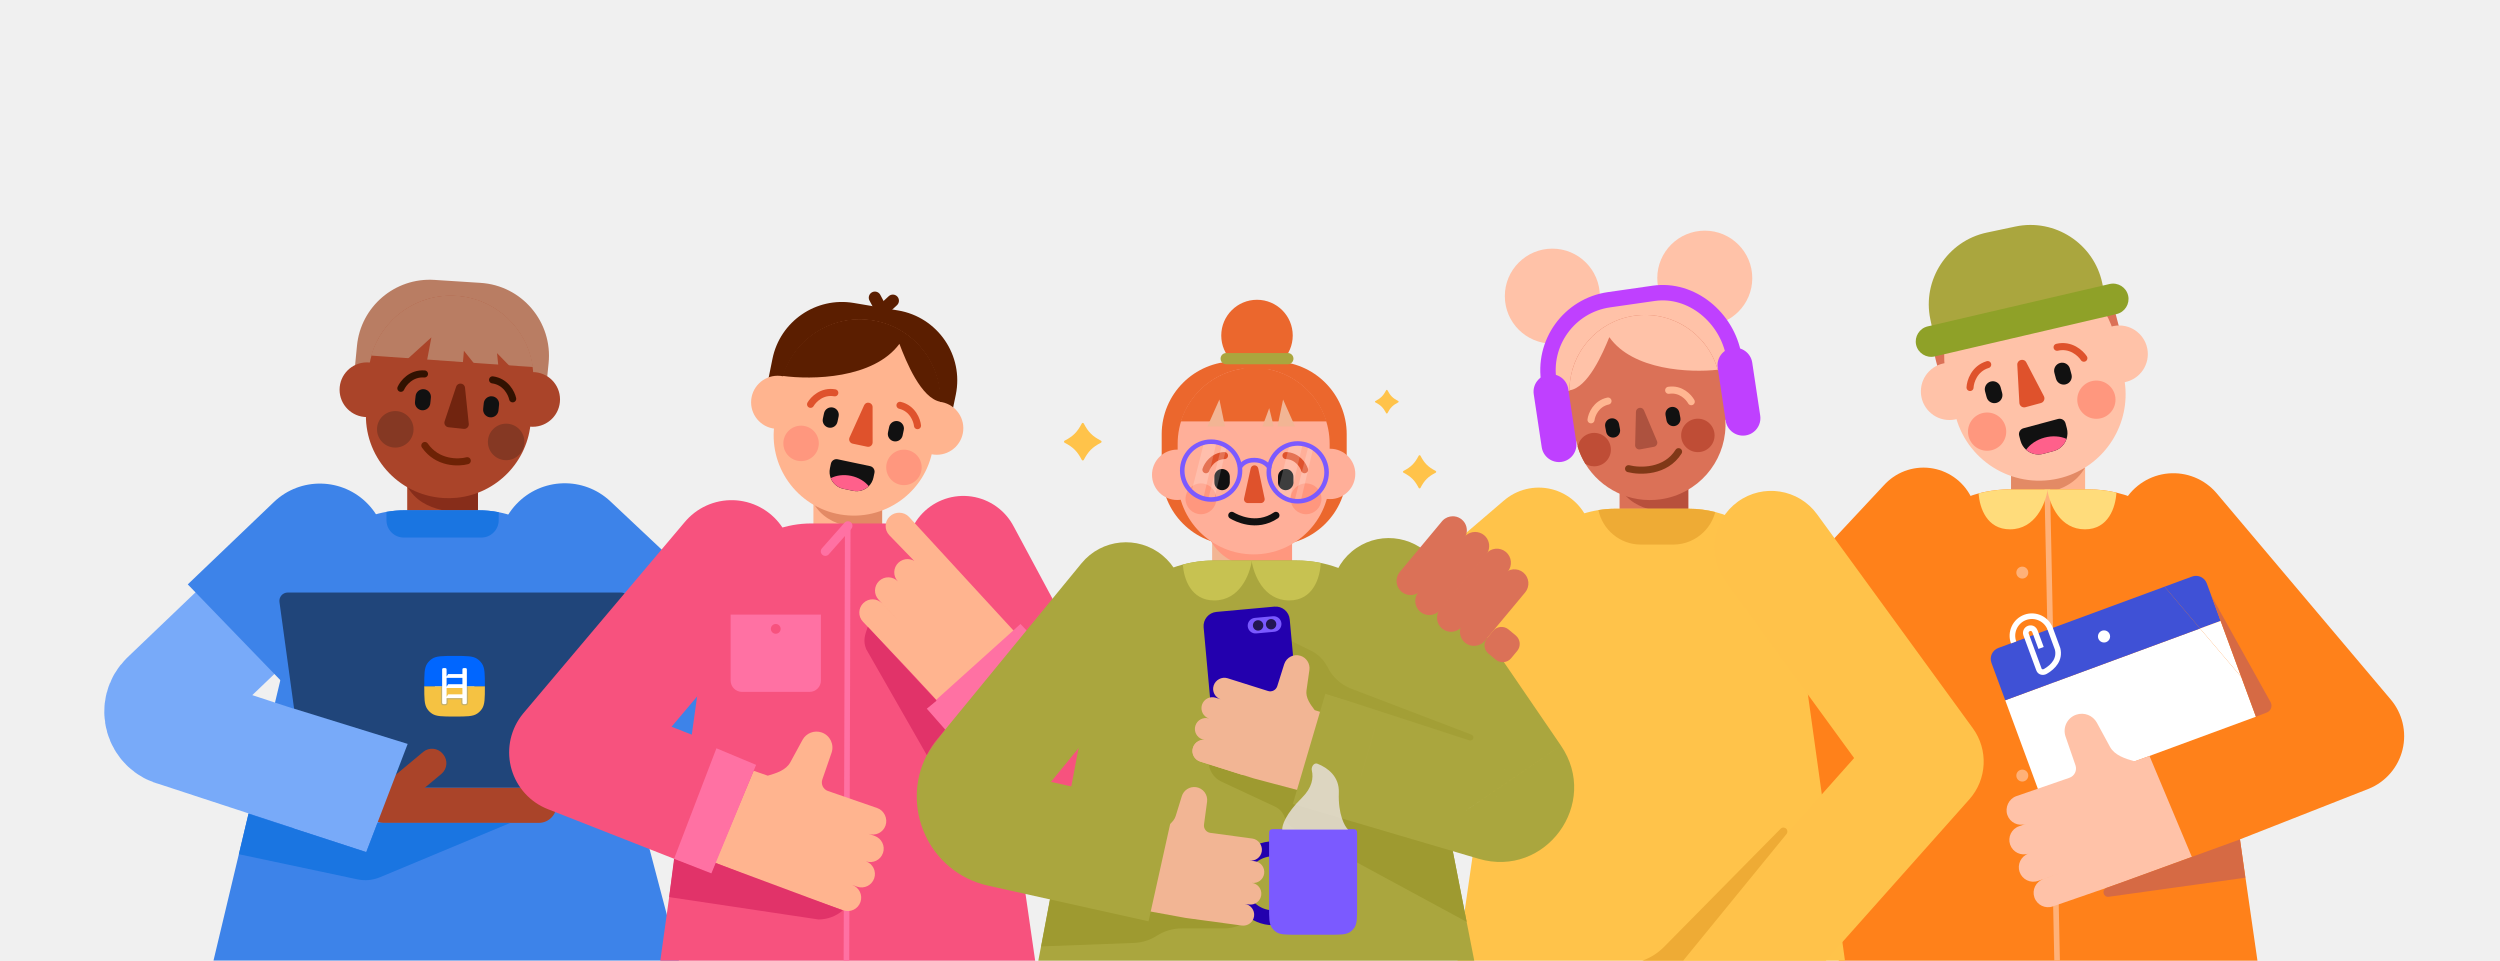
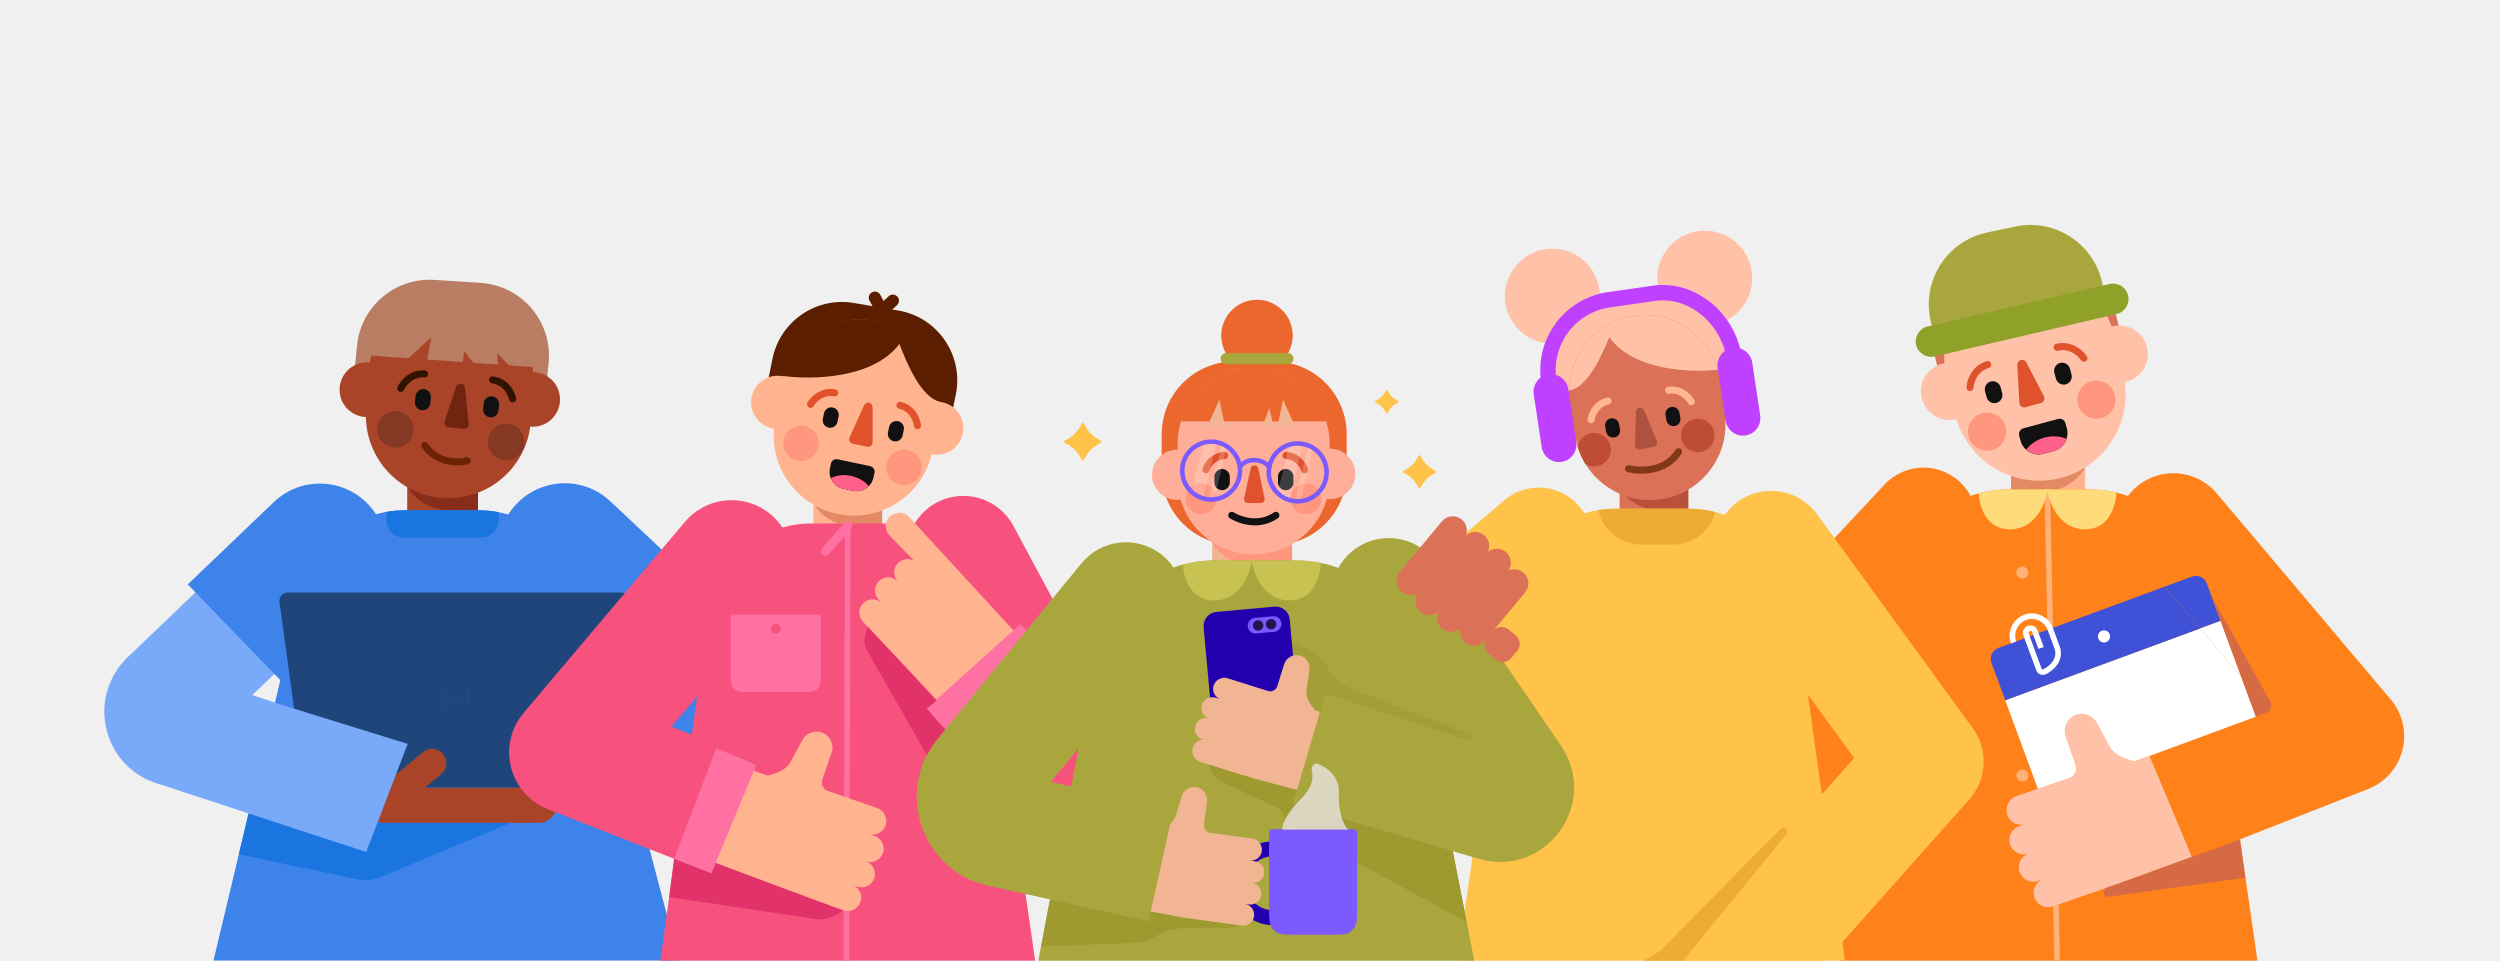
<svg xmlns="http://www.w3.org/2000/svg" width="1416" height="544" viewBox="0 0 1416 544" fill="none">
  <g clip-path="url(#clip0_5647_236615)">
    <path d="M965.585 184.447C980.445 184.447 992.491 172.4 992.491 157.541C992.491 142.681 980.445 130.635 965.585 130.635C950.726 130.635 938.68 142.681 938.68 157.541C938.68 172.4 950.726 184.447 965.585 184.447Z" fill="#FFC2A8" />
    <path d="M879.242 194.639C894.101 194.639 906.148 182.593 906.148 167.734C906.148 152.874 894.101 140.828 879.242 140.828C864.382 140.828 852.336 152.874 852.336 167.734C852.336 182.593 864.382 194.639 879.242 194.639Z" fill="#FFC2A8" />
    <path d="M270.718 275.484H230.641V303.613C230.641 304.78 231.585 305.725 232.752 305.725H268.614C269.781 305.725 270.726 304.78 270.726 303.613V275.484H270.718Z" fill="#AA4429" />
    <path d="M230.641 275.484C239.58 291.41 260.341 290.227 270.718 290.227V275.484H230.641Z" fill="#872D1A" />
    <path d="M384.534 544.059H120.922L170.002 338.236C174.734 313.188 194.502 294.221 218.891 289.918C222.321 289.315 225.83 289.005 229.419 289.005H270.885C274.831 289.005 278.713 289.386 282.468 290.116C306.23 294.745 325.419 313.338 330.222 337.839L384.534 544.059Z" fill="#3D83E9" />
    <path d="M182.901 310.973L94.459 395.549C88.393 401.344 91.283 411.562 99.484 413.325L178.614 439.278" stroke="#78AAF9" stroke-width="64.307" stroke-miterlimit="10" stroke-linecap="round" stroke-linejoin="round" />
    <path d="M310.726 205.723C313.116 182.374 295.634 161.716 272.213 160.216L246.03 158.532C223.745 157.103 204.341 173.609 202.19 195.839L200.832 209.843C199.895 219.489 207.088 228.008 216.758 228.699L291.021 234.05C300.318 234.717 308.464 227.881 309.408 218.608L310.726 205.723Z" fill="#B97D63" />
    <path d="M302.015 217.267L300.65 238.417C299.165 261.52 281.151 279.621 258.866 281.923C256.293 282.185 253.666 282.241 250.998 282.074C225.235 280.423 205.681 258.193 207.34 232.423L208.698 211.273C208.92 207.843 209.508 204.524 210.421 201.357C216.336 180.675 236.017 166.178 258.358 167.623C280.921 169.076 298.704 186.28 301.666 207.835C302.095 210.9 302.214 214.059 302.015 217.267Z" fill="#AA4429" />
    <path d="M301.708 241.727C310.263 241.727 317.197 234.792 317.197 226.238C317.197 217.683 310.263 210.749 301.708 210.749C293.154 210.749 286.219 217.683 286.219 226.238C286.219 234.792 293.154 241.727 301.708 241.727Z" fill="#AA4429" />
    <path d="M207.825 236.233C216.38 236.233 223.315 229.298 223.315 220.743C223.315 212.189 216.38 205.254 207.825 205.254C199.271 205.254 192.336 212.189 192.336 220.743C192.336 229.298 199.271 236.233 207.825 236.233Z" fill="#AA4429" />
    <path d="M263.381 219.585C263.096 216.814 259.237 216.394 258.356 219.037L251.83 238.607C251.306 240.179 252.37 241.823 254.013 241.997L262.675 242.91C264.31 243.085 265.692 241.704 265.517 240.068L263.381 219.585Z" fill="#71240F" />
    <path d="M278.794 224.468C276.404 224.214 274.253 225.953 273.999 228.342L273.657 231.589C273.403 233.979 275.142 236.131 277.532 236.385C279.921 236.639 282.073 234.9 282.327 232.51L282.668 229.263C282.922 226.866 281.184 224.722 278.794 224.468Z" fill="#111111" />
    <path d="M240.177 220.45C237.787 220.196 235.636 221.935 235.389 224.324L235.048 227.571C234.794 229.961 236.533 232.113 238.922 232.367C241.312 232.621 243.464 230.882 243.718 228.492L244.059 225.245C244.305 222.848 242.574 220.704 240.177 220.45Z" fill="#111111" />
    <path d="M290.377 225.896C289.718 222.745 286.511 216.187 278.992 215.155" stroke="#321201" stroke-width="4.014" stroke-linecap="round" />
    <path d="M227.047 219.934C228.349 216.989 232.85 211.249 240.424 211.805" stroke="#321201" stroke-width="4.014" stroke-linecap="round" />
    <path d="M264.657 260.948C259.592 262.314 247.691 262.504 240.625 252.334" stroke="#6D2205" stroke-width="4.014" stroke-linecap="round" />
    <path d="M223.884 253.517C229.597 253.517 234.229 248.885 234.229 243.172C234.229 237.459 229.597 232.827 223.884 232.827C218.171 232.827 213.539 237.459 213.539 243.172C213.539 248.885 218.171 253.517 223.884 253.517Z" fill="#853823" />
    <path d="M286.688 260.655C292.402 260.655 297.033 256.023 297.033 250.31C297.033 244.597 292.402 239.965 286.688 239.965C280.975 239.965 276.344 244.597 276.344 250.31C276.344 256.023 280.975 260.655 286.688 260.655Z" fill="#853823" />
    <path d="M323.804 457.229L422.154 405.132L319.461 308.56" stroke="#3D83E9" stroke-width="64.307" stroke-miterlimit="10" />
    <path d="M294.05 338.903L335.556 377.932L388.026 323.747L345.718 283.964C330.546 269.697 306.681 270.427 292.414 285.599C278.14 300.771 278.878 324.636 294.05 338.903Z" fill="#3D83E9" />
    <path d="M301.892 207.906L210.227 201.404C216.173 180.627 235.942 166.067 258.378 167.512C281.044 168.973 298.915 186.256 301.892 207.906Z" fill="#B97D63" />
    <path d="M229.367 204.667L244.333 191.075L241.435 206.477L229.367 204.667Z" fill="#AA4429" />
    <path d="M262.07 206.724L262.761 198.681L269.859 207.565L262.07 206.724Z" fill="#AA4429" />
    <path d="M282.254 207.271L281.508 200.015L290.281 209.002L282.254 207.271Z" fill="#AA4429" />
    <path d="M282.468 290.116V294.665C282.468 300.064 278.053 304.478 272.655 304.478H228.703C223.305 304.478 218.891 300.064 218.891 294.665V289.925C222.32 289.322 225.829 289.012 229.418 289.012H270.884C274.83 289.004 278.704 289.385 282.468 290.116Z" fill="#1A75E1" />
    <path d="M159.957 386.451L207.251 338.871C222.303 324.477 222.835 300.604 208.441 285.552C194.048 270.499 170.175 269.967 155.122 284.361L106.352 330.995L159.957 386.451Z" fill="#3D83E9" />
    <path d="M305.2 446.074H217.456C211.955 446.074 207.453 450.575 207.453 456.077C207.453 461.579 211.955 466.08 217.456 466.08H305.192C310.694 466.08 315.196 461.579 315.196 456.077C315.204 450.575 310.702 446.074 305.2 446.074Z" fill="#AA4429" />
    <path d="M337.879 446.074H176.825C174.459 446.074 172.458 444.327 172.133 441.985L158.287 340.983C157.898 338.141 160.105 335.608 162.979 335.608H351.725C354.591 335.608 356.806 338.141 356.417 340.983L342.571 441.985C342.253 444.327 340.245 446.074 337.879 446.074Z" fill="#20457A" />
-     <path d="M268.677 377.526H246.328V399.835H268.677V377.526Z" fill="white" />
-     <path d="M240.305 388.681C240.305 395.564 240.305 399.01 241.956 401.487C242.671 402.559 243.592 403.48 244.663 404.194C247.14 405.846 250.578 405.846 257.469 405.846C264.352 405.846 267.798 405.846 270.275 404.194C271.347 403.48 272.268 402.559 272.982 401.487C274.634 399.01 274.634 395.572 274.634 388.681H264.424V397.93C264.424 398.502 264.281 398.827 263.344 398.827H262.987C262.05 398.827 261.907 398.51 261.907 397.93V395.422H252.944V397.93C252.944 398.502 252.801 398.827 251.864 398.827H251.507C250.57 398.827 250.427 398.51 250.427 397.93V388.681H240.305Z" fill="#F5C242" />
-     <path d="M261.909 389.681H252.945V394.698L253.842 393.261H261.909V389.681Z" fill="#F5C242" />
-     <path d="M241.956 375.875C240.305 378.352 240.305 381.789 240.305 388.681H250.427V379.281C250.427 378.709 250.57 378.383 251.507 378.383H251.864C252.801 378.383 252.944 378.701 252.944 379.281V383.226L253.841 381.789H261.907V379.281C261.907 378.709 262.05 378.383 262.987 378.383H263.344C264.281 378.383 264.424 378.701 264.424 379.281V388.681H274.634C274.634 381.797 274.634 378.352 272.982 375.875C272.268 374.803 271.347 373.882 270.275 373.167C267.798 371.516 264.36 371.516 257.469 371.516C250.586 371.516 247.14 371.516 244.663 373.167C243.592 373.882 242.679 374.803 241.956 375.875Z" fill="#0066FF" />
-     <path d="M253.12 388.681L253.842 387.53H261.909V383.941H252.945V388.681V388.967L253.12 388.681Z" fill="#0066FF" />
    <path d="M250.425 388.68H249.734V397.929C249.734 398.231 249.758 398.715 250.123 399.08C250.481 399.438 250.997 399.517 251.497 399.517H251.854C252.354 399.517 252.87 399.438 253.228 399.08C253.593 398.715 253.617 398.231 253.617 397.929V396.103H261.206V397.929C261.206 398.231 261.23 398.715 261.596 399.08C261.953 399.438 262.469 399.517 262.969 399.517H263.326C263.826 399.517 264.342 399.438 264.7 399.08C265.065 398.715 265.089 398.231 265.089 397.929V388.68H264.398V397.929C264.398 398.501 264.255 398.826 263.318 398.826H262.961C262.024 398.826 261.881 398.509 261.881 397.929V395.421H252.918V397.929C252.918 398.501 252.775 398.826 251.838 398.826H251.481C250.544 398.826 250.401 398.509 250.401 397.929L250.425 388.68Z" fill="#0066FF" fill-opacity="0.2" />
    <path d="M239.687 425.893L210.161 450.488C206.843 453.251 206.39 458.221 209.153 461.54L209.455 461.905C212.217 465.223 217.187 465.676 220.506 462.913L250.024 438.318C253.342 435.555 253.795 430.585 251.032 427.266L250.73 426.901C247.976 423.582 242.998 423.13 239.687 425.893Z" fill="#AA4429" />
    <path d="M499.629 284.948H460.719V312.259C460.719 313.386 461.632 314.307 462.767 314.307H497.588C498.716 314.307 499.637 313.394 499.637 312.259V284.948H499.629Z" fill="#FFB48F" />
    <path d="M460.719 284.948C469.396 300.414 489.554 299.263 499.629 299.263V284.948H460.719Z" fill="#E38A65" />
    <path d="M401.827 344.286C407.067 316.563 431.297 296.484 459.513 296.484H499.772C527.837 296.484 551.98 316.348 557.387 343.897L586.317 544.123H374L401.827 344.286Z" fill="#F7527E" />
    <path d="M414.358 317.824L322.914 426.154L424.162 465.945" stroke="#F7527E" stroke-width="69.071" stroke-miterlimit="10" stroke-linecap="round" stroke-linejoin="round" />
    <path d="M541.348 223.634C545.985 201.324 531.17 179.627 508.702 175.84L483.583 171.6C462.203 167.988 441.815 182.001 437.52 203.254L434.813 216.647C432.947 225.864 439.044 234.812 448.309 236.447L519.492 249.031C528.4 250.603 536.95 244.815 538.792 235.955L541.348 223.634Z" fill="#5B1E00" />
    <path d="M494.567 181.596C469.845 177.428 446.424 194.084 442.256 218.799L438.834 239.099C434.666 263.822 451.323 287.242 476.037 291.41C500.76 295.578 524.181 278.922 528.349 254.207L531.77 233.907C535.946 209.192 519.29 185.772 494.567 181.596Z" fill="#FFB48F" />
    <path d="M530.584 257.582C538.893 257.582 545.629 250.846 545.629 242.537C545.629 234.228 538.893 227.492 530.584 227.492C522.275 227.492 515.539 234.228 515.539 242.537C515.539 250.846 522.275 257.582 530.584 257.582Z" fill="#FFB48F" />
    <path d="M440.467 242.909C448.776 242.909 455.511 236.174 455.511 227.865C455.511 219.556 448.776 212.82 440.467 212.82C432.158 212.82 425.422 219.556 425.422 227.865C425.422 236.174 432.158 242.909 440.467 242.909Z" fill="#FFB48F" />
    <path fill-rule="evenodd" clip-rule="evenodd" d="M443.227 212.9C459.669 215.187 494.704 214.647 509.431 194.759C513.195 204.675 521.689 225.77 532.804 227.588C533.312 205.199 517.331 185.24 494.601 181.405C471.72 177.547 449.951 191.353 443.227 212.9Z" fill="#5B1E00" />
    <path d="M494.237 230.581C494.237 227.882 490.553 227.088 489.434 229.549L481.177 247.793C480.518 249.254 481.375 250.953 482.947 251.287L491.22 253.033C492.784 253.367 494.253 252.168 494.253 250.572L494.237 230.581Z" fill="#DF522C" />
    <path d="M508.629 238.552C506.342 238.067 504.095 239.528 503.611 241.815L502.952 244.919C502.468 247.205 503.929 249.452 506.215 249.937C508.502 250.421 510.748 248.96 511.233 246.674L511.892 243.569C512.384 241.275 510.915 239.036 508.629 238.552Z" fill="#111111" />
    <path d="M471.738 230.81C469.451 230.326 467.205 231.787 466.72 234.074L466.061 237.178C465.577 239.464 467.038 241.711 469.324 242.195C471.611 242.68 473.858 241.219 474.342 238.932L475.001 235.828C475.485 233.542 474.024 231.295 471.738 230.81Z" fill="#111111" />
    <path d="M519.674 241.084C519.348 237.98 516.911 231.319 509.75 229.572" stroke="#DF522C" stroke-width="4.005" stroke-linecap="round" />
    <path d="M459.102 229.009C460.658 226.301 465.58 221.196 472.836 222.498" stroke="#DF522C" stroke-width="4.005" stroke-linecap="round" />
    <path d="M453.731 261.178C459.277 261.178 463.774 256.682 463.774 251.135C463.774 245.589 459.277 241.092 453.731 241.092C448.184 241.092 443.688 245.589 443.688 251.135C443.688 256.682 448.184 261.178 453.731 261.178Z" fill="#FF977E" />
    <path d="M511.988 274.778C517.535 274.778 522.031 270.281 522.031 264.734C522.031 259.188 517.535 254.691 511.988 254.691C506.442 254.691 501.945 259.188 501.945 264.734C501.945 270.281 506.442 274.778 511.988 274.778Z" fill="#FF977E" />
    <path d="M495.293 267.815L494.737 270.459C494.333 272.396 493.372 274.079 492.062 275.373C489.807 277.612 486.505 278.708 483.162 278.001L477.621 276.834C474.278 276.127 471.698 273.793 470.531 270.832C469.856 269.117 469.666 267.196 470.07 265.259L470.626 262.615C470.991 260.884 472.69 259.773 474.429 260.138L492.824 264.02C494.555 264.385 495.658 266.084 495.293 267.815Z" fill="#111111" />
    <path d="M492.062 275.373C489.808 277.612 486.505 278.707 483.162 278.001L477.621 276.834C474.279 276.127 471.698 273.793 470.531 270.832C473.715 269.204 477.819 268.632 482.051 269.53C486.283 270.419 489.816 272.594 492.062 275.373Z" fill="#FF608B" />
    <path d="M613.298 439.032L545.633 313.037" stroke="#F7527E" stroke-width="64.307" stroke-miterlimit="10" stroke-linecap="round" stroke-linejoin="round" />
    <path d="M615.806 449.106L548.625 367.563" stroke="#F7527E" stroke-width="64.307" stroke-miterlimit="10" stroke-linecap="round" stroke-linejoin="round" />
    <path d="M514.797 292.704C511.947 289.695 506.969 289.64 503.96 292.498C500.951 295.348 500.816 300.096 503.666 303.105L535.304 335.743L519.457 319.007C516.607 315.998 511.859 315.879 508.85 318.729C505.841 321.579 505.706 326.327 508.557 329.336L524.411 346.071L508.557 329.336C505.706 326.327 500.959 326.208 497.95 329.058C494.941 331.908 494.806 336.656 497.656 339.665L513.495 356.4L499.665 341.8C496.815 338.791 492.067 338.672 489.058 341.522C486.049 344.373 485.914 349.12 488.764 352.129L513.9 378.662C513.963 378.733 514.035 378.797 514.098 378.868L530.643 396.723L574.468 357.591L514.797 292.704Z" fill="#FFB48F" />
    <path d="M480.168 296.484L479.422 544.123" stroke="#FF71A3" stroke-width="3.176" stroke-miterlimit="10" />
    <path d="M1139.07 294.182C1139.07 295.404 1140.05 296.389 1141.28 296.389H1178.81C1180.03 296.389 1181.01 295.404 1181.01 294.182V264.743H1139.06V294.182H1139.07Z" fill="#FFB48F" />
    <path d="M465.774 441.477C464.845 444.169 466.266 447.098 468.957 448.027L496.856 457.681C500.817 459.055 502.945 463.62 501.571 467.581C500.198 471.551 495.879 473.655 491.917 472.281L473.387 465.866L495.427 473.496C499.388 474.869 501.484 479.188 500.111 483.158C498.737 487.127 494.418 489.231 490.457 487.858L468.417 480.228L490.457 487.858C494.418 489.231 496.514 493.55 495.141 497.52C493.767 501.481 489.448 503.585 485.487 502.22L463.448 494.59L482.676 501.243C486.638 502.609 488.734 506.936 487.36 510.905C485.987 514.875 481.668 516.979 477.706 515.605L442.766 503.514C442.679 503.482 442.583 503.45 442.496 503.419L440.392 502.688L405.039 488.612L426.872 436.571L434.803 439.318L434.819 439.357C439.717 437.952 445.211 436.221 447.649 431.744L454.524 419.105C456.636 415.214 461.248 413.428 465.416 414.873C470.132 416.508 472.625 421.653 470.99 426.377L465.774 441.477Z" fill="#FFB48F" />
    <path d="M1139.06 264.743V280.177C1149.93 280.177 1171.66 281.415 1181.01 264.743H1139.06Z" fill="#E38A65" />
    <path d="M1278.62 544.131H1041.45L1073.77 328.297C1079.1 302.034 1100.83 282.257 1127.47 278.041C1127.49 278.041 1127.51 278.034 1127.52 278.034C1128.51 277.875 1129.51 277.748 1130.51 277.629C1130.72 277.605 1130.93 277.581 1131.14 277.557C1131.55 277.518 1131.96 277.478 1132.37 277.438C1133.1 277.375 1133.83 277.319 1134.56 277.279C1135.03 277.256 1135.51 277.24 1135.98 277.224C1136.31 277.208 1136.63 277.2 1136.95 277.2C1137.38 277.192 1137.82 277.184 1138.26 277.184H1183.1C1188.47 277.184 1193.71 277.811 1198.74 279.002C1223.23 284.798 1242.68 303.915 1247.54 328.709L1278.62 544.131Z" fill="#FF811A" />
    <path d="M1230.99 300.184L1329.56 416.961L1220.42 459.849" stroke="#FF811A" stroke-width="64.307" stroke-miterlimit="10" stroke-linecap="round" stroke-linejoin="round" />
    <path d="M1100.25 218.188C1102.82 227.707 1111.81 233.59 1120.55 231.478L1190.38 214.584C1199.47 212.385 1204.79 202.413 1202.17 192.505L1198.37 178.119C1192.34 155.286 1170.89 141.035 1149.9 145.926L1125.24 151.674C1103.18 156.81 1090.22 181.001 1096.68 204.961L1100.25 218.188Z" fill="#DB7157" />
    <path d="M1203.88 220.696C1205.17 244.117 1189.43 265.727 1165.79 271.054C1139.43 277.017 1113.24 260.472 1107.28 234.113L1102.38 212.471C1101.77 209.748 1101.39 207.025 1101.24 204.326C1101.18 203.103 1101.15 201.888 1101.19 200.69C1101.61 178.706 1116.94 159.025 1139.33 153.96C1160.81 149.109 1182.16 159.192 1192.57 177.333C1194.94 181.461 1196.74 186.018 1197.85 190.909L1202.74 212.543C1203.36 215.266 1203.73 217.989 1203.88 220.696Z" fill="#FFC2A8" />
    <path d="M1104.19 237.901C1113.14 237.901 1120.4 230.643 1120.4 221.689C1120.4 212.736 1113.14 205.478 1104.19 205.478C1095.23 205.478 1087.98 212.736 1087.98 221.689C1087.98 230.643 1095.23 237.901 1104.19 237.901Z" fill="#FFC2A8" />
    <path d="M1200.32 216.767C1209.27 216.767 1216.53 209.509 1216.53 200.556C1216.53 191.602 1209.27 184.344 1200.32 184.344C1191.37 184.344 1184.11 191.602 1184.11 200.556C1184.11 209.509 1191.37 216.767 1200.32 216.767Z" fill="#FFC2A8" />
    <path d="M1143.77 228.183C1143.86 229.906 1145.51 231.097 1147.17 230.653L1155.97 228.279C1157.64 227.826 1158.46 225.953 1157.67 224.412L1147.7 205.263C1146.35 202.675 1142.43 203.755 1142.59 206.66L1143.77 228.183Z" fill="#DF522C" />
    <path d="M1124.34 221.681L1125.23 224.984C1125.88 227.413 1128.39 228.858 1130.81 228.199C1133.24 227.54 1134.69 225.039 1134.03 222.61L1133.14 219.307C1132.48 216.878 1129.98 215.433 1127.55 216.092C1125.12 216.743 1123.69 219.252 1124.34 221.681Z" fill="#111111" />
    <path d="M1163.6 211.17L1164.49 214.473C1165.15 216.902 1167.65 218.347 1170.08 217.688C1172.51 217.029 1173.95 214.528 1173.3 212.099L1172.41 208.796C1171.75 206.367 1169.25 204.922 1166.82 205.581C1164.39 206.232 1162.95 208.741 1163.6 211.17Z" fill="#111111" />
    <path d="M1125.83 206.501C1118.23 208.804 1115.99 216.116 1115.83 219.482" stroke="#DF522C" stroke-width="4.005" stroke-linecap="round" />
    <path d="M1165.13 196.689C1172.87 194.863 1178.46 200.063 1180.3 202.889" stroke="#DF522C" stroke-width="4.005" stroke-linecap="round" />
    <path d="M1187.39 237.21C1193.37 237.21 1198.22 232.362 1198.22 226.381C1198.22 220.401 1193.37 215.552 1187.39 215.552C1181.41 215.552 1176.56 220.401 1176.56 226.381C1176.56 232.362 1181.41 237.21 1187.39 237.21Z" fill="#FF977E" />
    <path d="M1125.5 255.304C1131.48 255.304 1136.33 250.456 1136.33 244.475C1136.33 238.494 1131.48 233.646 1125.5 233.646C1119.52 233.646 1114.67 238.494 1114.67 244.475C1114.67 250.456 1119.52 255.304 1125.5 255.304Z" fill="#FF977E" />
    <path d="M1143.66 246.801L1144.41 249.611C1144.97 251.676 1146.1 253.422 1147.58 254.74C1150.14 257.019 1153.77 258.003 1157.32 257.043L1163.22 255.455C1166.78 254.494 1169.42 251.827 1170.5 248.571C1171.11 246.69 1171.22 244.602 1170.66 242.546L1169.91 239.735C1169.42 237.893 1167.52 236.798 1165.67 237.298L1146.1 242.562C1144.25 243.062 1143.16 244.959 1143.66 246.801Z" fill="#111111" />
    <path d="M1147.59 254.748C1150.14 257.027 1153.77 258.011 1157.33 257.051L1163.23 255.463C1166.78 254.502 1169.42 251.835 1170.5 248.58C1166.98 247.016 1162.52 246.65 1158.02 247.857C1153.52 249.072 1149.84 251.62 1147.59 254.748Z" fill="#FF608B" />
    <path d="M964.375 428.972L1089.47 295.022" stroke="#FF811A" stroke-width="60.338" stroke-miterlimit="10" stroke-linecap="round" stroke-linejoin="round" />
    <path d="M977.383 405.21L1134.65 499.337" stroke="#FF811A" stroke-width="60.338" stroke-miterlimit="10" stroke-linecap="round" stroke-linejoin="round" />
    <path d="M917.312 303.343C917.312 304.47 918.225 305.391 919.361 305.391H954.182C955.309 305.391 956.23 304.478 956.23 303.343V276.032H917.32V303.343H917.312Z" fill="#DB7157" />
    <path d="M917.312 276.032C925.99 291.498 946.148 290.347 956.222 290.347V276.032H917.312Z" fill="#B8503C" />
    <path d="M1044.99 544.115L1016.23 337.561C1011.77 313.974 994.025 295.746 971.62 290.03C966.801 288.799 961.768 288.148 956.599 288.148H914.982C911.751 288.148 908.567 288.402 905.455 288.902C880.645 292.824 860.392 311.862 855.422 337.156L825.523 544.115H1044.99Z" fill="#FFC34A" />
    <path d="M1117.4 412.46L1029.18 291.268C1018.72 276.914 998.61 273.746 984.256 284.194C969.902 294.65 966.734 314.76 977.182 329.114L1050.17 429.362L960.248 530.436C956.643 534.485 954.261 539.193 953.055 544.115H1034.16L1115.43 452.759C1125.49 441.461 1126.3 424.686 1117.4 412.46Z" fill="#FFC24A" />
    <path d="M882.733 229.056C884.265 237.448 892.189 243.109 900.628 241.831L968.032 231.621C976.804 230.295 982.759 221.999 981.211 213.265L978.964 200.579C975.407 180.445 956.504 166.758 936.267 169.671L912.489 173.085C891.22 176.142 876.747 196.252 880.598 217.394L882.733 229.056Z" fill="#FFC2A8" />
    <path d="M977.32 241.529C976.82 262.036 961.592 279.78 940.601 282.797C923.127 285.313 906.598 276.882 897.944 262.703C896.134 259.733 894.665 256.494 893.609 253.064C892.958 250.961 892.466 248.769 892.141 246.515L889.386 227.302C889.044 224.88 888.901 222.475 888.957 220.109C889.457 199.602 904.684 181.858 925.676 178.841C949.08 175.475 970.778 191.718 974.136 215.123L976.891 234.336C977.241 236.757 977.383 239.163 977.32 241.529Z" fill="#DB7157" />
    <path d="M890.312 249.65C898.148 249.65 904.5 243.298 904.5 235.462C904.5 227.627 898.148 221.275 890.312 221.275C882.477 221.275 876.125 227.627 876.125 235.462C876.125 243.298 882.477 249.65 890.312 249.65Z" fill="#DB7157" />
    <path d="M975.625 237.901C983.46 237.901 989.812 231.549 989.812 223.714C989.812 215.878 983.46 209.526 975.625 209.526C967.789 209.526 961.438 215.878 961.438 223.714C961.438 231.549 967.789 237.901 975.625 237.901Z" fill="#DB7157" />
    <path fill-rule="evenodd" clip-rule="evenodd" d="M925.68 178.841C904.371 181.906 888.993 200.166 888.953 221.078C899.377 219.633 907.793 200.134 911.524 190.964C924.814 209.868 957.508 211.178 972.918 209.415C967.138 189.146 947.123 175.761 925.68 178.841Z" fill="#FFC2A8" />
    <path d="M926.134 252.135C926.094 253.644 927.452 254.803 928.936 254.525L936.772 253.072C938.257 252.794 939.114 251.214 938.519 249.817L931.151 232.422C930.159 230.072 926.666 230.739 926.602 233.288L926.134 252.135Z" fill="#AD523F" />
    <path d="M909.178 241.648L909.726 244.593C910.131 246.761 912.211 248.19 914.378 247.785C916.545 247.38 917.975 245.3 917.57 243.132L917.022 240.187C916.617 238.02 914.537 236.59 912.37 236.995C910.202 237.4 908.773 239.48 909.178 241.648Z" fill="#111111" />
    <path d="M943.365 235.177L943.913 238.122C944.318 240.29 946.398 241.719 948.566 241.314C950.733 240.909 952.162 238.829 951.757 236.662L951.209 233.716C950.804 231.549 948.724 230.12 946.557 230.525C944.39 230.93 942.961 233.01 943.365 235.177Z" fill="#111111" />
    <path d="M910.771 227.159C903.975 228.643 901.522 234.86 901.148 237.781" stroke="#FFB691" stroke-width="4.005" stroke-linecap="round" />
    <path d="M945.125 221.061C952 220.005 956.518 224.928 957.923 227.516" stroke="#FFB691" stroke-width="4.005" stroke-linecap="round" />
    <path d="M950.741 255.827C943.429 267.466 928.805 267.101 922.414 265.465" stroke="#803817" stroke-width="4.005" stroke-linecap="round" />
    <path d="M961.667 256.089C966.898 256.089 971.138 251.848 971.138 246.617C971.138 241.387 966.898 237.146 961.667 237.146C956.436 237.146 952.195 241.387 952.195 246.617C952.195 251.848 956.436 256.089 961.667 256.089Z" fill="#BF4D36" />
    <path d="M904.661 263.972C902.247 264.425 899.866 263.909 897.936 262.71C896.126 259.741 894.657 256.502 893.602 253.072C894.253 249.269 897.198 246.101 901.207 245.347C906.344 244.394 911.29 247.792 912.251 252.937C913.203 258.066 909.813 263.012 904.661 263.972Z" fill="#BF4D36" />
    <path d="M748.469 411.681L871.534 306.344" stroke="#FFC34A" stroke-width="60.338" stroke-miterlimit="10" stroke-linecap="round" stroke-linejoin="round" />
    <path fill-rule="evenodd" clip-rule="evenodd" d="M538.969 418.12L594.122 370.445L577.997 353.423L524.297 401.725L538.969 418.12Z" fill="#FF71A3" />
    <path d="M731.808 304.756H686.555V338.895H731.808V304.756Z" fill="#F2B594" />
    <path d="M685.773 306.344C696.039 324.326 719.896 322.993 731.821 322.993V306.344H685.773Z" fill="#FF977E" />
    <path d="M620.469 373.051C626.567 340.81 654.743 317.46 687.556 317.46H734.373C767.011 317.46 795.092 340.563 801.372 372.598L835.018 544.124H588.109L620.469 373.051Z" fill="#AAA63E" />
    <path d="M699.26 204.723H721.49C744.291 204.723 762.774 223.206 762.774 246.007V267.443C762.774 290.244 744.291 308.726 721.49 308.726H699.26C676.459 308.726 657.977 290.244 657.977 267.443V246.007C657.977 223.206 676.459 204.723 699.26 204.723Z" fill="#EB672D" />
    <path d="M710.07 208.383C686.292 208.383 667.023 227.659 667.023 251.429V270.951C667.023 294.729 686.3 313.998 710.07 313.998C733.848 313.998 753.116 294.721 753.116 270.951V251.429C753.116 227.659 733.848 208.383 710.07 208.383Z" fill="#FFAF99" />
    <path d="M753.368 282.694C761.248 282.694 767.635 276.306 767.635 268.427C767.635 260.548 761.248 254.16 753.368 254.16C745.489 254.16 739.102 260.548 739.102 268.427C739.102 276.306 745.489 282.694 753.368 282.694Z" fill="#FFAF99" />
    <path d="M666.759 283.194C674.638 283.194 681.026 276.807 681.026 268.927C681.026 261.048 674.638 254.661 666.759 254.661C658.88 254.661 652.492 261.048 652.492 268.927C652.492 276.807 658.88 283.194 666.759 283.194Z" fill="#FFAF99" />
    <path d="M712.665 265.307C712.18 263.005 708.901 262.997 708.393 265.291L704.646 282.297C704.344 283.662 705.384 284.948 706.782 284.948H714.133C715.523 284.948 716.555 283.67 716.269 282.313L712.665 265.307Z" fill="#DF522C" />
    <path d="M728.226 265.632C725.812 265.632 723.859 267.585 723.859 269.999V273.278C723.859 275.691 725.812 277.644 728.226 277.644C730.639 277.644 732.592 275.691 732.592 273.278V269.999C732.592 267.593 730.639 265.632 728.226 265.632Z" fill="#111111" />
    <path d="M692.195 265.632C689.781 265.632 687.828 267.585 687.828 269.998V273.277C687.828 275.691 689.781 277.644 692.195 277.644C694.608 277.644 696.561 275.691 696.561 273.277V269.998C696.561 267.593 694.6 265.632 692.195 265.632Z" fill="#111111" />
    <path d="M738.894 266.053C738.061 263.464 734.79 258.24 728.383 258.042" stroke="#DF522C" stroke-width="4.005" stroke-linecap="round" />
    <path d="M683.039 266.053C683.873 263.464 687.144 258.24 693.551 258.042" stroke="#DF522C" stroke-width="4.005" stroke-linecap="round" />
    <path d="M680.217 291.26C685.041 291.26 688.951 287.35 688.951 282.527C688.951 277.704 685.041 273.794 680.217 273.794C675.394 273.794 671.484 277.704 671.484 282.527C671.484 287.35 675.394 291.26 680.217 291.26Z" fill="#FF977E" />
    <path d="M739.741 291.26C744.564 291.26 748.474 287.35 748.474 282.527C748.474 277.704 744.564 273.794 739.741 273.794C734.918 273.794 731.008 277.704 731.008 282.527C731.008 287.35 734.918 291.26 739.741 291.26Z" fill="#FF977E" />
    <path fill-rule="evenodd" clip-rule="evenodd" d="M751.397 238.671H668.75C674.244 221.077 690.67 208.303 710.073 208.303C729.477 208.303 745.903 221.069 751.397 238.671Z" fill="#EB672D" />
    <path d="M690.663 226.278L683.875 241.561H693.847L690.663 226.278Z" fill="#F2B594" />
    <path d="M726.738 226.278L733.526 241.561H723.555L726.738 226.278Z" fill="#F2B594" />
    <path d="M718.881 231.16L721.43 241.56H715.062L718.881 231.16Z" fill="#F2B594" />
    <path d="M718.848 264.592C717.744 262.997 715.204 260.647 710.512 260.599C705.82 260.551 703.652 262.703 702.43 264.275" stroke="#7B5AFF" stroke-width="2.585" stroke-linecap="round" />
    <path d="M735.011 283.925C744.052 283.925 751.382 276.595 751.382 267.554C751.382 258.513 744.052 251.184 735.011 251.184C725.97 251.184 718.641 258.513 718.641 267.554C718.641 276.595 725.97 283.925 735.011 283.925Z" stroke="#7B5AFF" stroke-width="2.585" />
    <path d="M685.98 282.916C695.021 282.916 702.351 275.587 702.351 266.545C702.351 257.504 695.021 250.175 685.98 250.175C676.939 250.175 669.609 257.504 669.609 266.545C669.609 275.587 676.939 282.916 685.98 282.916Z" stroke="#7B5AFF" stroke-width="2.585" />
    <path fill-rule="evenodd" clip-rule="evenodd" d="M681.585 252.112L675.25 277.144C677.044 278.962 679.299 280.328 681.832 281.042L688.747 251.715C687.897 251.556 687.024 251.469 686.135 251.461C684.547 251.453 683.022 251.675 681.585 252.112Z" fill="white" fill-opacity="0.19" />
    <path fill-rule="evenodd" clip-rule="evenodd" d="M691.929 252.683L684.617 281.566C685.014 281.598 685.419 281.621 685.832 281.629C686.578 281.637 687.309 281.59 688.031 281.494L694.493 254.088C693.684 253.541 692.826 253.064 691.929 252.683Z" fill="white" fill-opacity="0.19" />
    <path fill-rule="evenodd" clip-rule="evenodd" d="M737.57 252.684C736.792 252.549 735.998 252.477 735.188 252.469C733.394 252.453 731.679 252.747 730.075 253.303L723.891 277.724C725.701 279.701 728.027 281.193 730.663 281.995L737.57 252.684Z" fill="white" fill-opacity="0.19" />
    <path fill-rule="evenodd" clip-rule="evenodd" d="M740.851 253.644L733.531 282.559C733.968 282.598 734.412 282.622 734.857 282.63C735.603 282.638 736.334 282.59 737.056 282.495L743.519 255.097C742.685 254.525 741.796 254.041 740.851 253.644Z" fill="white" fill-opacity="0.19" />
    <path d="M711.964 210.28C723.145 210.28 732.209 201.216 732.209 190.035C732.209 178.854 723.145 169.791 711.964 169.791C700.783 169.791 691.719 178.854 691.719 190.035C691.719 201.216 700.783 210.28 711.964 210.28Z" fill="#EB672D" />
    <path fill-rule="evenodd" clip-rule="evenodd" d="M589.742 536.048L599.738 483.181L707.29 520.702C703.455 524.028 698.549 525.862 693.475 525.862H669.237C664.283 525.862 659.44 527.291 655.28 529.975C651.398 532.483 646.912 533.897 642.292 534.071L589.742 536.048Z" fill="#9E9A30" />
    <path fill-rule="evenodd" clip-rule="evenodd" d="M817.71 455.839L830.722 522.155L732.745 469.113C730.363 467.827 728.569 465.683 727.712 463.119C726.791 460.348 724.766 458.078 722.114 456.839L691.779 442.684C687.388 440.635 684.586 436.229 684.586 431.386L817.71 455.839Z" fill="#9E9A30" />
    <path fill-rule="evenodd" clip-rule="evenodd" d="M669.945 319.763C670.549 327.988 674.598 340.087 687.737 340.087C702.17 340.087 707.871 325.479 709.07 317.46H687.546C681.489 317.46 675.582 318.262 669.945 319.763Z" fill="#C7C251" />
    <path fill-rule="evenodd" clip-rule="evenodd" d="M748.07 318.842C747.713 327.051 743.863 340.087 730.223 340.087C715.79 340.087 710.089 325.479 708.891 317.46H734.367C739.052 317.46 743.632 317.937 748.07 318.842Z" fill="#C7C251" />
    <path d="M721.187 519.83C731.978 519.83 740.725 511.082 740.725 500.291C740.725 489.501 731.978 480.753 721.187 480.753C710.396 480.753 701.648 489.501 701.648 500.291C701.648 511.082 710.396 519.83 721.187 519.83Z" stroke="#2300AE" stroke-width="8.441" />
    <path d="M718.821 472.79C718.821 471.504 718.821 470.861 719.13 470.401C719.257 470.21 719.424 470.051 719.607 469.924C720.067 469.615 720.71 469.615 721.996 469.615H765.487C766.773 469.615 767.416 469.615 767.877 469.924C768.067 470.051 768.226 470.218 768.353 470.401C768.663 470.861 768.663 471.504 768.663 472.79V513.51C768.663 519.949 768.663 523.172 767.099 525.475C766.456 526.42 765.646 527.229 764.701 527.872C762.399 529.436 759.183 529.436 752.737 529.436H734.731C728.292 529.436 725.069 529.436 722.766 527.872C721.822 527.229 721.012 526.42 720.369 525.475C718.805 523.172 718.805 519.949 718.805 513.51V472.79H718.821Z" fill="#7B5AFF" />
    <path d="M681.945 467.018C681.635 469.312 683.239 471.424 685.533 471.734L709.343 474.957C712.725 475.417 715.154 478.72 714.694 482.102C714.233 485.484 711.129 487.858 707.747 487.397L691.932 485.254L710.74 487.802C714.122 488.263 716.488 491.375 716.028 494.757C715.567 498.139 712.455 500.513 709.081 500.053L690.273 497.504L709.081 500.053C712.463 500.513 714.829 503.625 714.368 507.007C713.908 510.389 710.796 512.763 707.422 512.303L688.614 509.754L705.024 511.977C708.406 512.438 710.772 515.55 710.312 518.932C709.851 522.314 706.747 524.688 703.365 524.227L673.545 520.186C673.466 520.178 673.386 520.162 673.315 520.155L671.521 519.908L628.125 511.993L599.227 462.437L656.889 470.249L656.913 470.281C660.596 468.375 664.701 466.113 665.924 462.151L669.377 450.965C670.441 447.527 673.831 445.36 677.388 445.836C681.413 446.384 684.231 450.091 683.684 454.124L681.945 467.018Z" fill="#F2B594" />
    <path d="M658.368 314.523C644.466 303.122 623.959 305.154 612.559 319.056L662.901 360.332C674.302 346.43 672.269 325.923 658.368 314.523ZM632.883 451.219L618.759 514.772L650.54 521.83L664.655 458.285L632.883 451.219ZM612.559 319.056L535.295 413.294L531.317 418.82L570.886 451.267L581.326 459.825L595.243 442.859L662.901 360.332L612.559 319.056ZM595.243 442.859L573.815 438.096L570.886 451.267L559.692 501.649L618.759 514.772L632.883 451.219L595.243 442.859ZM531.317 418.82L524.966 427.656L524.942 427.688C509.857 456.761 525.831 494.123 559.692 501.649L570.886 451.267L531.317 418.82ZM573.815 438.096L570.886 451.267L581.326 459.825C587.701 452.045 583.636 440.279 573.815 438.096Z" fill="#AAA63E" />
    <path d="M694.504 199.959H729.436C731.191 199.959 732.612 201.38 732.612 203.135C732.612 204.889 731.191 206.31 729.436 206.31H694.504C692.749 206.31 691.328 204.889 691.328 203.135C691.328 201.38 692.749 199.959 694.504 199.959Z" fill="#AAA63E" />
    <path d="M697.672 291.888C699.998 293.293 711.565 299.438 722.68 291.896" stroke="#111111" stroke-width="4.005" stroke-linecap="round" />
    <path d="M742.718 368.635L729.039 361.918L732.612 403.202L787.789 423.447L810.416 412.332L755.238 389.309L753.174 381.425C751.713 375.844 747.895 371.176 742.718 368.635Z" fill="#A39F36" />
    <path d="M688.985 346.588L721.797 343.595C726.203 343.19 730.102 346.437 730.506 350.852L736.008 411.158C736.413 415.564 733.166 419.462 728.752 419.867L695.939 422.86C691.533 423.265 687.635 420.018 687.23 415.603L681.728 355.297C681.331 350.883 684.578 346.985 688.985 346.588Z" fill="#2300AE" />
    <path d="M720.997 349.034L710.715 349.971C708.286 350.193 706.492 352.344 706.714 354.774C706.936 357.203 709.088 358.997 711.517 358.775L721.798 357.838C724.228 357.616 726.022 355.465 725.8 353.035C725.585 350.598 723.434 348.812 720.997 349.034Z" fill="#7A59FF" />
    <path d="M719.953 356.512C721.58 356.512 722.899 355.193 722.899 353.566C722.899 351.94 721.58 350.621 719.953 350.621C718.327 350.621 717.008 351.94 717.008 353.566C717.008 355.193 718.327 356.512 719.953 356.512Z" fill="#221652" />
    <path d="M712.586 357.179C714.213 357.179 715.531 355.861 715.531 354.234C715.531 352.607 714.213 351.289 712.586 351.289C710.959 351.289 709.641 352.607 709.641 354.234C709.641 355.861 710.959 357.179 712.586 357.179Z" fill="#221652" />
    <path d="M723.448 388.642C722.75 390.849 720.4 392.08 718.192 391.381L695.28 384.156C692.025 383.132 688.421 385.085 687.396 388.34C686.372 391.595 688.174 395.065 691.422 396.097L706.641 400.892L688.54 395.184C685.285 394.16 681.823 395.97 680.791 399.225C679.767 402.48 681.569 405.95 684.816 406.982L702.917 412.69L684.816 406.982C681.569 405.957 678.1 407.768 677.068 411.023C676.043 414.278 677.846 417.747 681.101 418.779L699.202 424.487L683.403 419.51C680.156 418.485 676.686 420.296 675.654 423.551C674.63 426.806 676.432 430.275 679.68 431.307L708.38 440.35C708.451 440.374 708.53 440.398 708.602 440.413L710.325 440.953L752.958 452.275L800.212 419.74L744.717 402.25L744.685 402.266C742.169 398.971 739.414 395.176 739.993 391.071L741.637 379.48C742.137 375.916 739.993 372.51 736.572 371.43C732.697 370.207 728.569 372.367 727.346 376.241L723.448 388.642Z" fill="#F2B594" />
    <path d="M706.934 426.567L683.767 419.224C680.409 418.16 676.813 420.017 675.749 423.376C674.677 426.734 676.535 430.323 679.901 431.386L703.067 438.73C706.426 439.794 710.022 437.936 711.086 434.578C712.15 431.22 710.292 427.631 706.934 426.567Z" fill="#F2B594" />
    <path d="M759.712 355.679C749.565 340.84 753.376 320.579 768.214 310.441C783.053 300.295 803.313 304.106 813.452 318.944L759.712 355.679ZM763.483 464.596L732.258 455.395L750.669 392.953L781.894 402.155L763.483 464.596ZM813.46 318.936L884.11 422.296L830.362 459.031L759.712 355.671L813.46 318.936ZM837.476 486.405L763.491 464.588L781.901 402.147L855.887 423.956L837.476 486.405ZM884.11 422.304C906.443 454.974 875.425 497.599 837.476 486.405L855.887 423.963C835.118 417.842 818.152 441.168 830.37 459.039L884.11 422.304Z" fill="#AAA63E" />
    <path d="M832.255 419.359L749.68 392.485L751.664 377.4C754.467 383.26 759.413 387.825 765.487 390.143L833.414 416.088C834.303 416.429 834.756 417.43 834.422 418.319C834.089 419.192 833.136 419.653 832.255 419.359Z" fill="#A39F36" />
    <path d="M737.338 451.941C728.009 461.119 726.072 467.732 726.262 469.892H763.561C761.615 468.066 757.852 461.318 758.313 448.94C758.654 439.874 752.12 434.896 746.166 432.562C744.237 431.808 742.538 434.38 743.022 436.396C744.014 440.517 743.26 446.114 737.338 451.941Z" fill="#EAE2E2" fill-opacity="0.8" />
    <path d="M508.241 167.964C506.939 166.559 504.748 166.48 503.35 167.782L499.968 170.926C498.563 172.228 498.484 174.419 499.786 175.816C501.088 177.221 503.279 177.301 504.676 175.999L508.058 172.855C509.456 171.561 509.543 169.37 508.241 167.964Z" fill="#5B1E00" />
    <path d="M493.912 165.551C495.603 164.653 497.699 165.296 498.596 166.988L500.764 171.068C501.661 172.759 501.018 174.855 499.327 175.752C497.636 176.649 495.54 176.006 494.643 174.315L492.475 170.235C491.578 168.544 492.221 166.448 493.912 165.551Z" fill="#5B1E00" />
    <path d="M884.479 261.615C879.104 262.424 874.039 258.685 873.229 253.31L868.712 223.292C867.902 217.917 871.641 212.852 877.016 212.042C882.391 211.233 887.456 214.972 888.266 220.347L892.783 250.365C893.593 255.74 889.854 260.805 884.479 261.615Z" fill="#BF40FF" />
    <path d="M988.674 246.634C983.3 247.443 978.234 243.704 977.424 238.329L972.907 208.311C972.097 202.936 975.837 197.871 981.211 197.061C986.586 196.252 991.652 199.991 992.461 205.366L996.979 235.384C997.788 240.759 994.049 245.824 988.674 246.634Z" fill="#BF40FF" />
    <path d="M1159.59 277.192L1165.14 544.115" stroke="#FFB178" stroke-width="3.176" stroke-miterlimit="10" />
    <path d="M982.003 201.381C978.216 179.961 958.178 163.042 936.647 166.139L911.353 169.775C888.726 173.022 873.332 194.418 877.437 216.902" stroke="#BF40FF" stroke-width="8.733" stroke-miterlimit="10" />
    <path d="M971.509 290.029C970.397 294.332 968.143 298.191 965.086 301.247C960.64 305.685 954.511 308.448 947.771 308.448H929.344C917.57 308.448 907.654 300.024 905.344 288.902C908.456 288.401 911.64 288.147 914.871 288.147H956.488C961.656 288.147 966.69 288.798 971.509 290.029Z" fill="#EEAB35" />
    <path d="M1277.75 405.942L1158.73 449.806L1155.77 450.901L1135.77 396.637L1257.75 351.686L1246.1 355.981L1269.48 383.49L1272.09 390.588L1277.75 405.942Z" fill="white" />
    <path d="M1246.1 355.981L1135.77 396.637L1127.96 375.456C1126.71 372.042 1128.45 368.255 1131.86 367L1140.47 363.833L1150.85 360.006L1155.88 358.148L1161.23 356.171L1226.02 332.298L1246.1 355.981Z" fill="#3F51D6" />
    <path d="M1191.72 363.92C1193.62 363.92 1195.16 362.381 1195.16 360.482C1195.16 358.584 1193.62 357.044 1191.72 357.044C1189.82 357.044 1188.28 358.584 1188.28 360.482C1188.28 362.381 1189.82 363.92 1191.72 363.92Z" fill="white" />
    <path d="M1140.51 363.888C1138.4 358.18 1141.36 351.789 1147.06 349.685C1152.77 347.581 1159.16 350.535 1161.27 356.243L1165.43 367.54C1166.83 373.328 1163.17 377.591 1158.54 380.267C1157.15 381.069 1155.41 380.703 1154.86 379.203L1147.56 359.395C1147.06 358.005 1147.76 356.473 1149.15 355.965C1149.15 355.965 1151.49 355.004 1152.58 357.553L1156.07 367.008" stroke="white" stroke-width="3.176" stroke-miterlimit="10" />
    <path d="M1257.76 351.685L1246.12 355.972L1226.02 332.29L1241.56 326.566C1244.93 325.319 1248.67 327.05 1249.92 330.424L1257.76 351.685Z" fill="#3F51D6" />
    <path d="M1269.47 383.49L1246.1 355.981L1257.75 351.686L1269.47 383.49Z" fill="white" />
    <path d="M166.646 469.319L166.289 401.312L230.906 421.351L207.438 482.618L166.646 469.319Z" fill="#78AAF9" />
    <path d="M1169.94 417.207C1168.17 412.118 1170.86 406.56 1175.95 404.806C1180.45 403.249 1185.41 405.179 1187.69 409.371L1195.09 422.994C1197.72 427.821 1203.64 429.679 1208.92 431.195L1208.94 431.156L1217.48 428.194L1241.46 485.348L1202.91 499.472L1200.65 500.258C1200.56 500.298 1200.46 500.33 1200.36 500.361L1162.69 513.398C1158.42 514.874 1153.77 512.604 1152.29 508.332C1150.81 504.061 1153.06 499.393 1157.34 497.916L1178.06 490.739L1154.31 498.956C1150.05 500.433 1145.39 498.162 1143.9 493.891C1142.43 489.62 1144.68 484.952 1148.95 483.475L1172.71 475.25L1148.95 483.475C1144.69 484.952 1140.03 482.681 1138.54 478.41C1137.07 474.138 1139.32 469.47 1143.59 467.993L1167.35 459.768L1147.37 466.684C1143.11 468.16 1138.45 465.89 1136.96 461.618C1135.49 457.347 1137.78 452.425 1142.04 450.94L1172.12 440.532C1175.02 439.532 1176.55 436.364 1175.55 433.466L1169.94 417.207Z" fill="#FFC2A8" />
    <path d="M1185.97 180.396L1105.79 197.323C1101.06 198.323 1096.39 195.275 1095.39 190.551L1093.35 180.873C1088.63 158.548 1103.04 136.437 1125.37 131.721L1141.56 128.3C1163.89 123.584 1186 137.993 1190.71 160.318L1192.75 169.996C1193.74 174.72 1190.7 179.396 1185.97 180.396Z" fill="#AAA63E" />
    <path d="M1198.84 177.888L1095.8 201.896C1091.12 202.984 1086.39 200.046 1085.3 195.362C1084.22 190.678 1087.15 185.954 1091.84 184.866L1194.88 160.858C1199.57 159.771 1204.29 162.708 1205.38 167.392C1206.46 172.076 1203.53 176.8 1198.84 177.888Z" fill="#8FA128" />
    <path fill-rule="evenodd" clip-rule="evenodd" d="M379 508.118L381.795 486.404L402.77 493.954L405.183 488.738L477.398 515.628C473.564 518.955 468.657 520.789 463.584 520.789L379 508.118Z" fill="#E13369" />
    <path fill-rule="evenodd" clip-rule="evenodd" d="M535.288 413.292L531.31 418.818L530.977 418.548L535.288 413.292Z" fill="#AAA63E" />
    <path fill-rule="evenodd" clip-rule="evenodd" d="M531.304 418.819L524.953 427.656C526.589 424.504 528.589 421.455 530.971 418.549L531.304 418.819Z" fill="#AAA63E" />
    <path fill-rule="evenodd" clip-rule="evenodd" d="M535.339 413.214L535.283 413.293L530.972 418.549C528.591 421.455 526.59 424.504 524.954 427.655L524.931 427.687L490.586 367.619C488.712 362.903 489.824 359.815 491.499 355.028L530.488 396.859L524.939 401.401L535.339 413.214Z" fill="#E13369" />
    <path fill-rule="evenodd" clip-rule="evenodd" d="M289.047 466.088L215.125 496.908C211.148 498.567 206.75 498.98 202.534 498.083L135.289 483.832L140.759 460.896L207.448 482.626L213.784 466.096H289.047V466.088Z" fill="#1A75E1" />
    <path d="M953.353 544.115L1011.82 472.471C1012.62 471.574 1012.57 470.209 1011.71 469.367C1010.82 468.502 1009.4 468.518 1008.54 469.399L942.54 536.287C939.047 539.819 934.831 542.479 930.234 544.123H953.353V544.115Z" fill="#EEAB35" />
    <path d="M1252.48 337.378L1286.05 397.676C1287.27 399.884 1286.27 402.662 1283.92 403.567L1277.76 405.949L1252.48 337.378Z" fill="#D66A44" />
    <path d="M1194.38 507.936L1271.75 497.13L1268.72 475.433L1193.13 502.894C1190.19 503.966 1191.28 508.372 1194.38 507.936Z" fill="#D66A44" />
    <path fill-rule="evenodd" clip-rule="evenodd" d="M1120.66 279.486C1121.27 287.711 1125.32 299.811 1138.46 299.811C1152.9 299.811 1158.6 285.203 1159.8 277.184H1138.27C1132.2 277.184 1126.3 277.978 1120.66 279.486Z" fill="#FFDC7B" />
    <path fill-rule="evenodd" clip-rule="evenodd" d="M1198.74 279.01C1198.27 287.235 1194.31 299.819 1180.92 299.819C1166.83 299.819 1161.05 285.893 1159.68 277.771C1159.64 277.573 1159.62 277.382 1159.59 277.192H1183.09C1188.47 277.192 1193.71 277.819 1198.74 279.01Z" fill="#FFDC7B" />
    <path d="M1145.43 327.701C1147.3 327.701 1148.81 326.187 1148.81 324.319C1148.81 322.451 1147.3 320.937 1145.43 320.937C1143.56 320.937 1142.05 322.451 1142.05 324.319C1142.05 326.187 1143.56 327.701 1145.43 327.701Z" fill="#FFB178" />
    <path d="M1145.43 442.668C1147.3 442.668 1148.81 441.154 1148.81 439.286C1148.81 437.418 1147.3 435.904 1145.43 435.904C1143.56 435.904 1142.05 437.418 1142.05 439.286C1142.05 441.154 1143.56 442.668 1145.43 442.668Z" fill="#FFB178" />
    <path fill-rule="evenodd" clip-rule="evenodd" d="M402.923 494.685L428.249 433.228L405.789 423.828L381.797 486.397L402.923 494.685Z" fill="#FF71A3" />
    <path d="M478.324 296.103L465.534 310.576C464.598 311.64 464.693 313.275 465.757 314.212C466.821 315.149 468.456 315.054 469.393 313.99L482.183 299.517C483.12 298.453 483.024 296.817 481.961 295.881C480.905 294.944 479.261 295.039 478.324 296.103Z" fill="#FF71A3" />
    <path fill-rule="evenodd" clip-rule="evenodd" d="M413.828 348.112V385.497C413.828 389.007 416.702 391.873 420.203 391.873H458.589C462.098 391.873 464.964 388.999 464.964 385.497V348.112H413.828Z" fill="#FF71A3" />
    <path d="M439.388 358.965C440.918 358.965 442.159 357.724 442.159 356.194C442.159 354.664 440.918 353.423 439.388 353.423C437.858 353.423 436.617 354.664 436.617 356.194C436.617 357.724 437.858 358.965 439.388 358.965Z" fill="#F7527E" />
    <path d="M828.013 354.98L853.95 323.85C856.761 320.476 856.3 315.419 852.926 312.609C849.552 309.798 844.495 310.259 841.684 313.633L815.747 344.762C812.936 348.136 813.397 353.194 816.771 356.004C820.145 358.815 825.202 358.354 828.013 354.98Z" fill="#DB7157" />
    <path d="M840.997 362.967L863.854 335.537C866.665 332.163 866.204 327.106 862.83 324.295C859.456 321.485 854.398 321.945 851.588 325.319L828.731 352.749C825.921 356.123 826.381 361.18 829.755 363.991C833.121 366.801 838.187 366.341 840.997 362.967Z" fill="#DB7157" />
    <path d="M855.9 372.835L859.354 368.683C861.529 366.071 861.172 362.149 858.56 359.966L854.408 356.512C851.796 354.337 847.874 354.694 845.69 357.306L842.237 361.458C840.061 364.07 840.419 367.992 843.031 370.175L847.183 373.629C849.803 375.804 853.725 375.447 855.9 372.835Z" fill="#DB7157" />
    <path d="M842.775 312.561C842.481 313.196 842.1 313.815 841.632 314.379L815.694 345.508C815.361 345.905 815.004 346.262 814.615 346.58C813.162 347.763 811.36 348.374 809.549 348.374C807.747 348.374 805.937 347.771 804.452 346.532C801.308 343.912 800.697 339.332 802.92 335.989C803.071 335.751 803.238 335.513 803.428 335.29L823.014 311.783L829.366 304.161C829.667 303.804 829.993 303.478 830.334 303.177C831.803 301.938 833.653 301.295 835.51 301.295C837.313 301.295 839.123 301.898 840.607 303.137C841.028 303.486 841.401 303.867 841.727 304.28C843.601 306.622 843.99 309.845 842.775 312.561Z" fill="#DB7157" />
    <path d="M830.329 303.177C830.028 304.002 829.583 304.788 828.988 305.495L823.78 311.743L805.091 334.179C804.464 334.933 803.725 335.537 802.915 335.989C801.701 336.688 800.327 337.037 798.954 337.037C797.152 337.037 795.341 336.434 793.857 335.203C790.483 332.393 790.022 327.328 792.833 323.961L803.503 311.156L816.73 295.277C816.857 295.118 816.992 294.975 817.127 294.833C818.675 293.237 820.771 292.411 822.867 292.411C824.335 292.411 825.804 292.808 827.098 293.634C827.4 293.816 827.686 294.023 827.964 294.253C830.631 296.468 831.473 300.088 830.329 303.177Z" fill="#DB7157" />
    <path d="M623.578 250.754C618.719 253.287 616.401 255.605 613.868 260.464C613.622 260.932 612.948 260.932 612.709 260.464C610.177 255.605 607.859 253.287 603 250.754C602.531 250.508 602.531 249.833 603 249.595C607.859 247.063 610.177 244.744 612.709 239.885C612.955 239.417 613.63 239.417 613.868 239.885C616.401 244.744 618.719 247.063 623.578 249.595C624.046 249.833 624.046 250.508 623.578 250.754Z" fill="#FFC34A" />
    <path d="M813.147 267.744C808.852 269.983 806.803 272.031 804.564 276.326C804.35 276.739 803.755 276.739 803.54 276.326C801.301 272.031 799.253 269.983 794.958 267.744C794.545 267.529 794.545 266.934 794.958 266.72C799.253 264.481 801.301 262.432 803.54 258.137C803.755 257.724 804.35 257.724 804.564 258.137C806.803 262.432 808.852 264.481 813.147 266.72C813.568 266.934 813.568 267.529 813.147 267.744Z" fill="#FFC34A" />
    <path d="M791.974 227.889C788.91 229.484 787.449 230.945 785.853 234.01C785.702 234.304 785.273 234.304 785.123 234.01C783.527 230.945 782.066 229.484 779.002 227.889C778.708 227.738 778.708 227.309 779.002 227.158C782.066 225.563 783.527 224.102 785.123 221.037C785.273 220.743 785.702 220.743 785.853 221.037C787.449 224.102 788.91 225.563 791.974 227.158C792.268 227.309 792.268 227.738 791.974 227.889Z" fill="#FFC34A" />
  </g>
  <defs>
    <clipPath id="clip0_5647_236615">
      <rect x="0.617" y="-160.035" width="1414.76" height="704.205" rx="23.817" fill="white" />
    </clipPath>
  </defs>
</svg>
